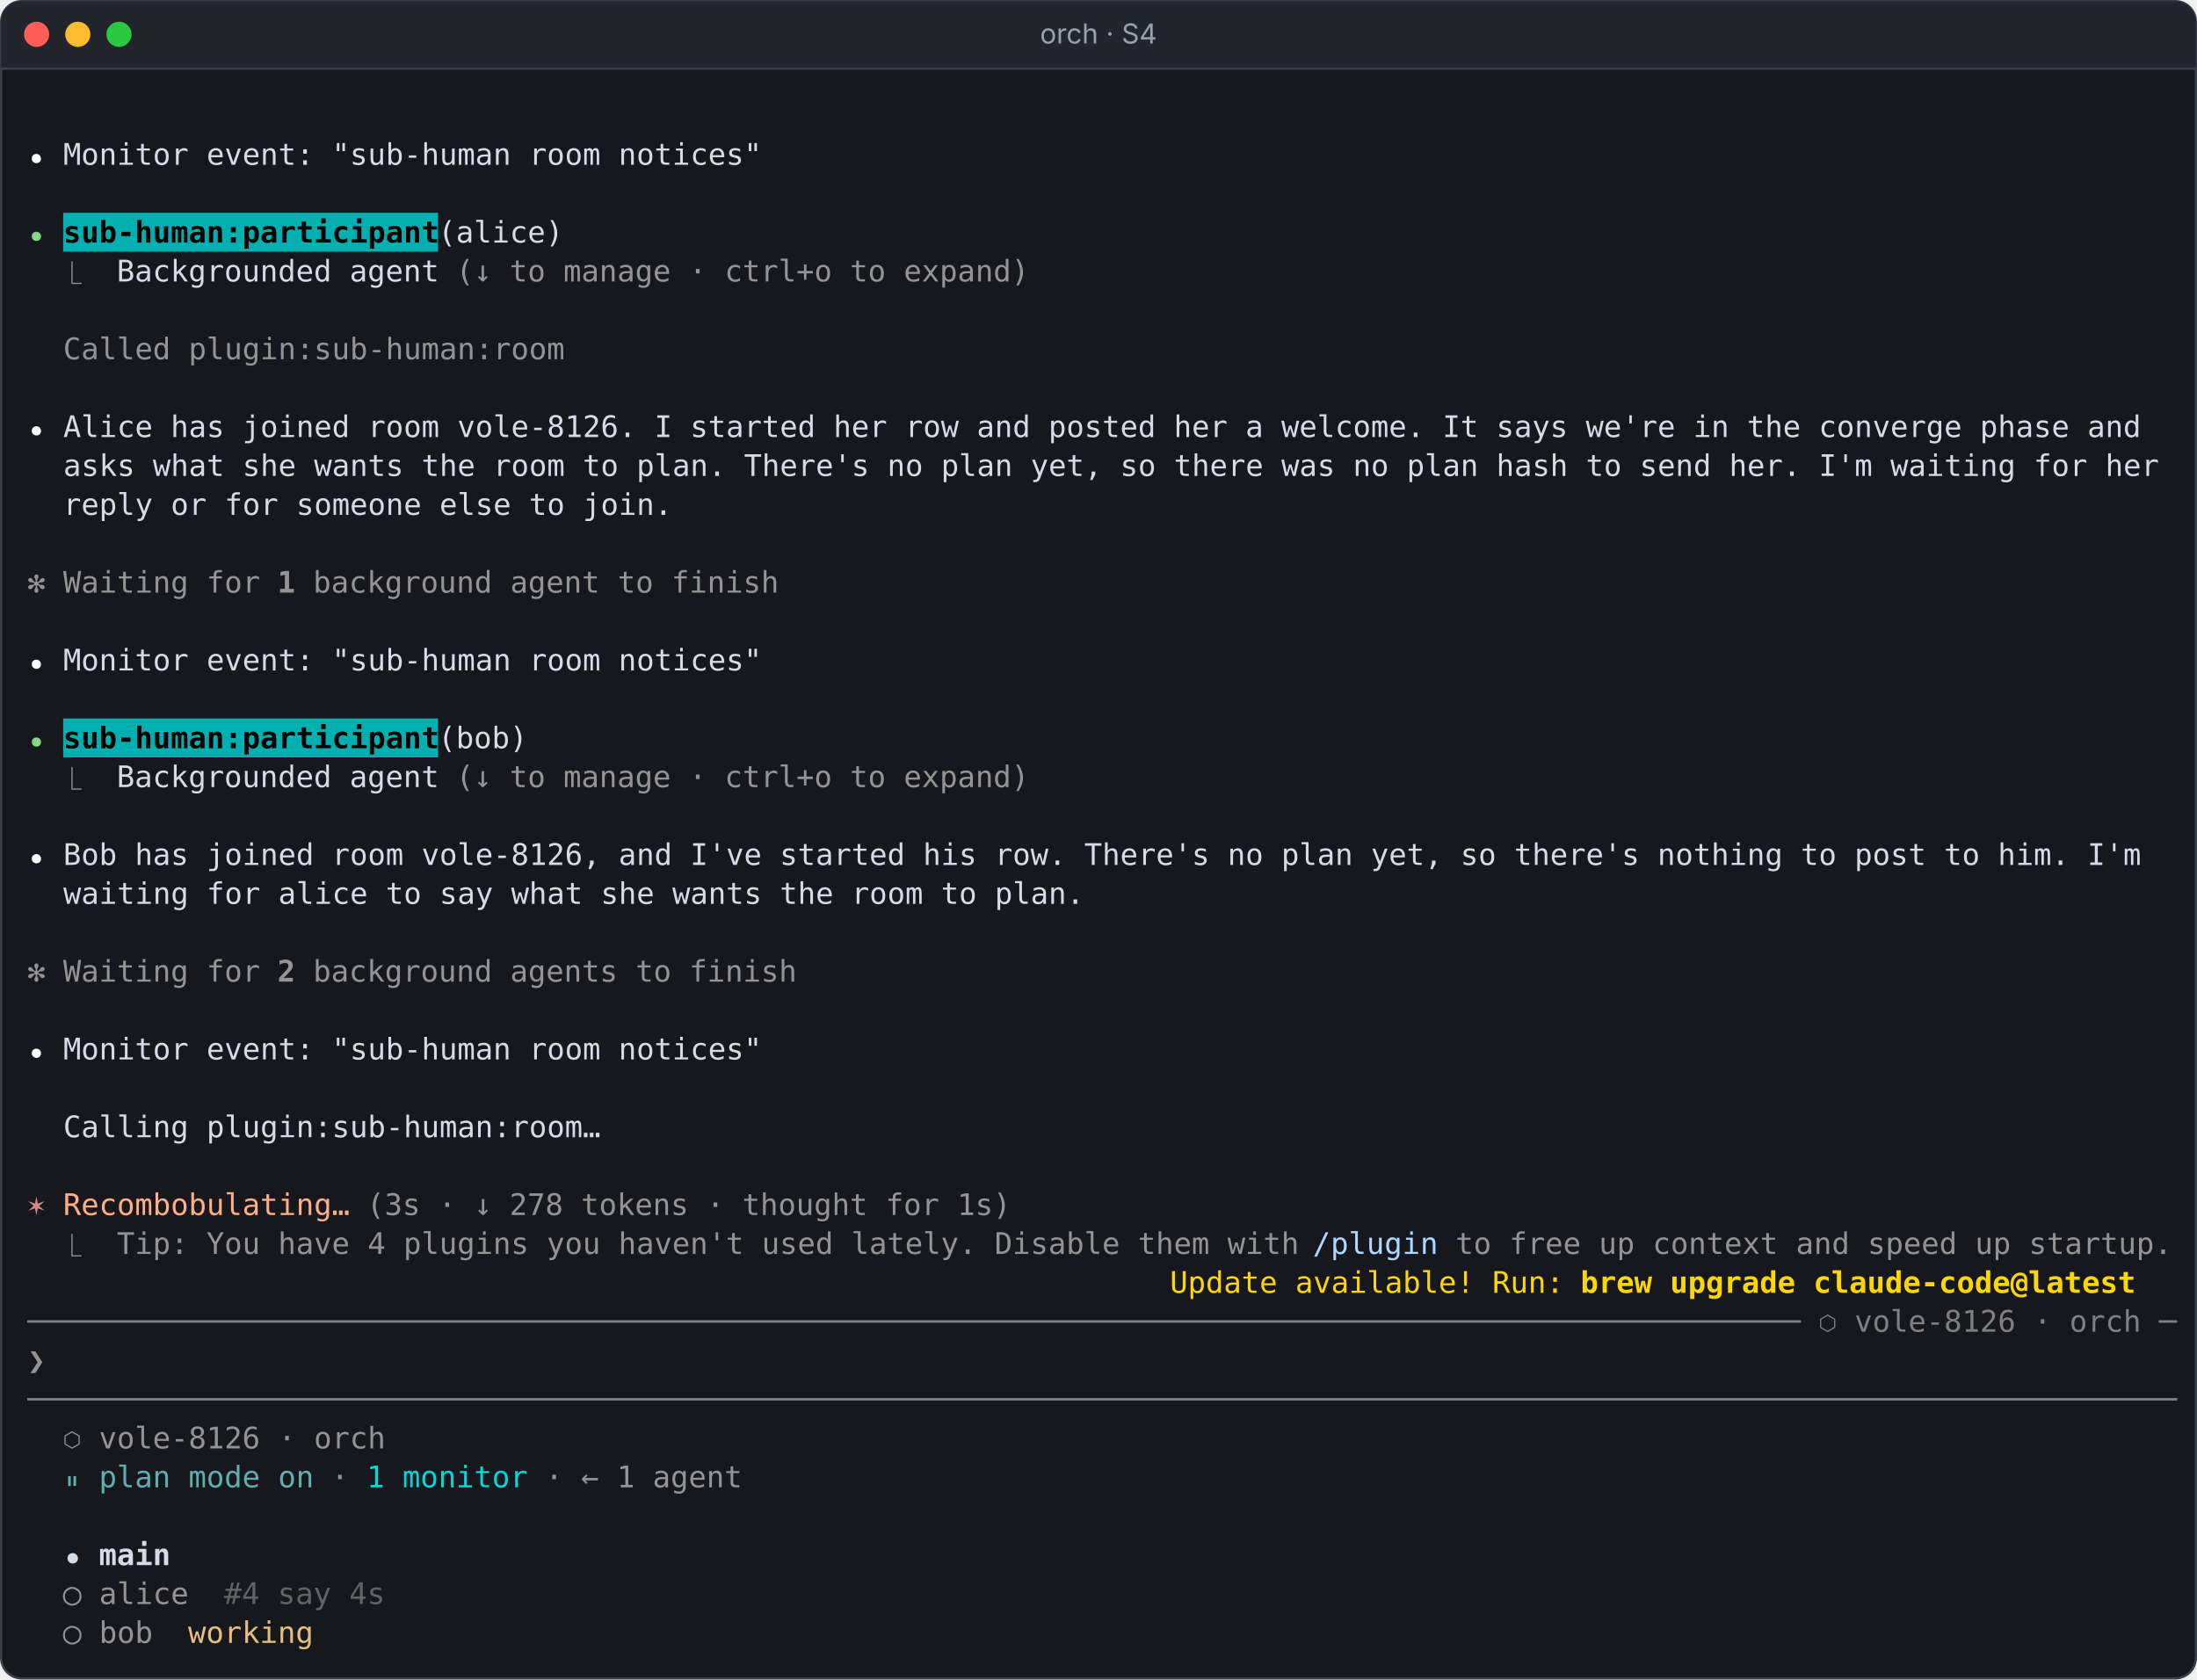
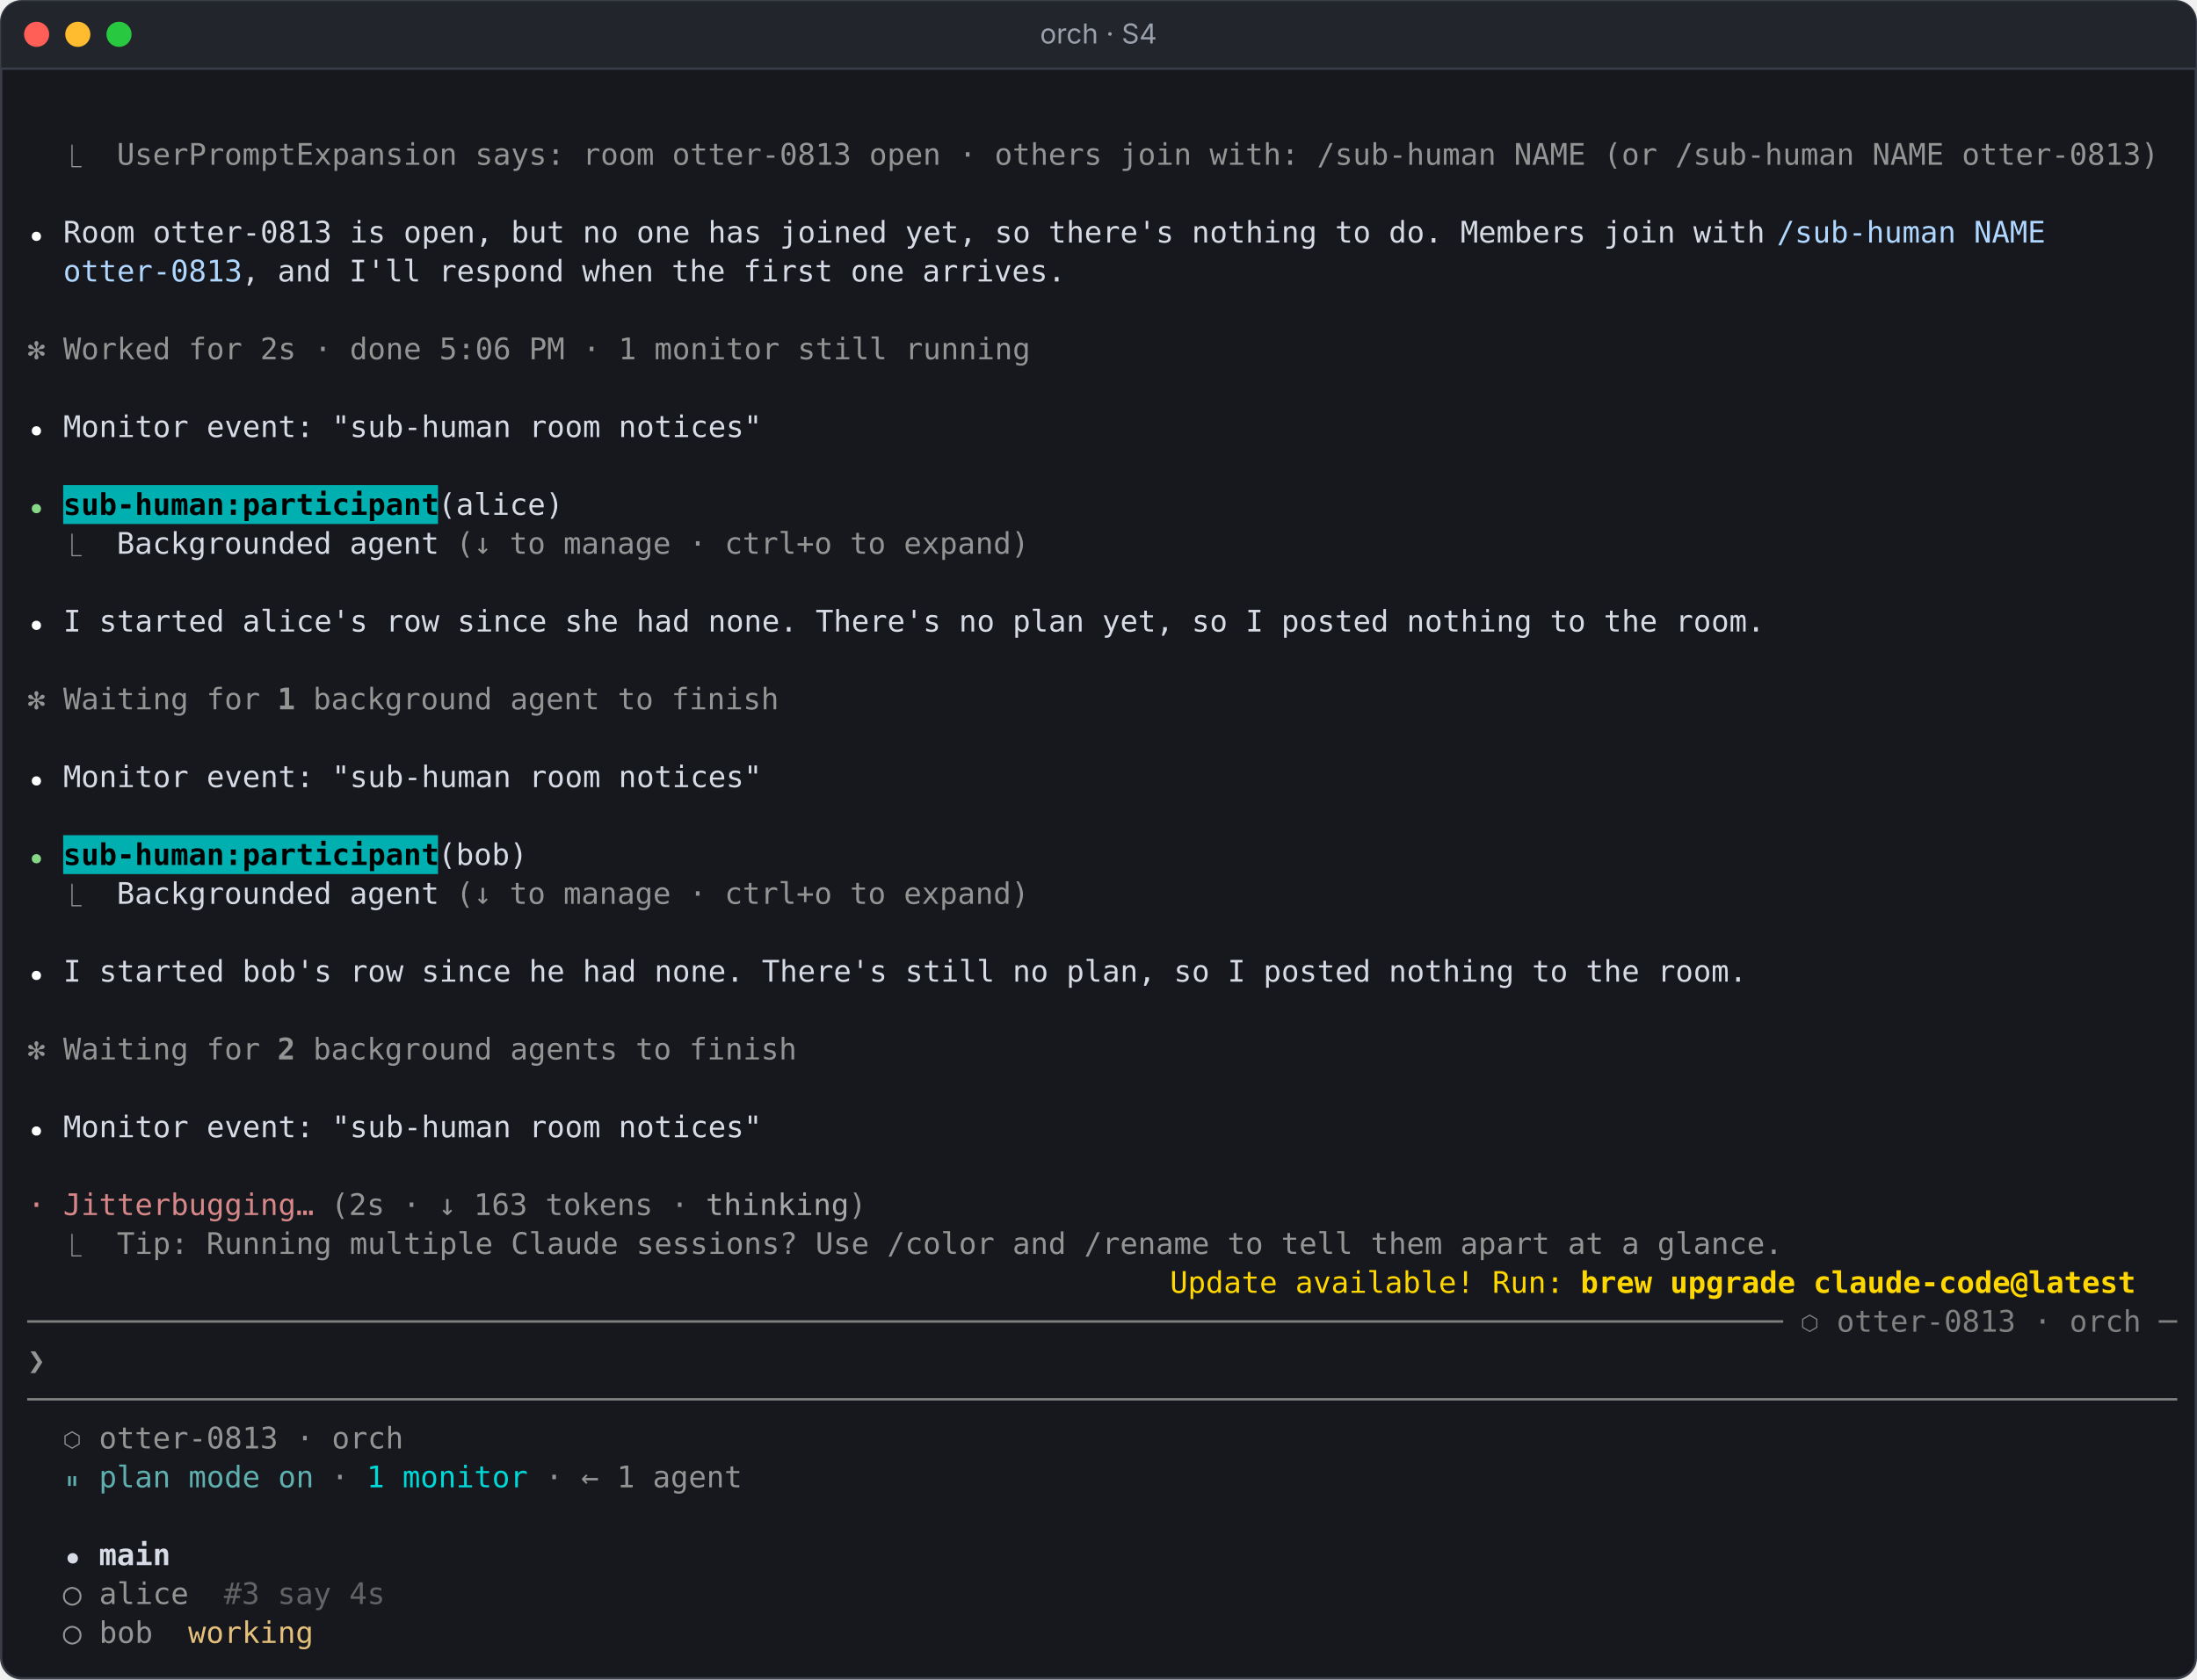
<svg xmlns="http://www.w3.org/2000/svg" viewBox="0 0 960 734" width="960" height="734" role="img" aria-label="orch · S4" font-family="ui-monospace, 'SF Mono', SFMono-Regular, Menlo, Consolas, 'DejaVu Sans Mono', 'Liberation Mono', monospace" font-size="13">
  <rect x="0.5" y="0.5" width="959" height="733" rx="9" fill="#16181d" stroke="#3a3e48" />
  <path d="M0.5 30V9.5a9 9 0 0 1 9-9h941a9 9 0 0 1 9 9V30z" fill="#22252c" />
  <line x1="0.5" y1="30" x2="959.5" y2="30" stroke="#3a3e48" />
  <circle cx="16" cy="15" r="5.5" fill="#ff5f57" />
  <circle cx="34" cy="15" r="5.5" fill="#febc2e" />
  <circle cx="52" cy="15" r="5.5" fill="#28c840" />
  <text x="480" y="19" text-anchor="middle" fill="#9aa1ad" font-size="12" font-family="-apple-system, 'Segoe UI', system-ui, sans-serif">orch · S4</text>
  <g fill="#d6dbe5">
-     <rect x="27.6" y="93" width="163.8" height="17" fill="#00afaf" />
-     <rect x="27.6" y="314" width="163.8" height="17" fill="#00afaf" />
-     <text x="12" y="72" fill="#ffffff" textLength="7.8" lengthAdjust="spacingAndGlyphs" xml:space="preserve">⏺</text>
-     <text x="19.8" y="72" textLength="312" lengthAdjust="spacing" xml:space="preserve"> Monitor event: "sub-human room notices"</text>
-     <text x="12" y="106" fill="#87d787" textLength="7.8" lengthAdjust="spacingAndGlyphs" xml:space="preserve">⏺</text>
-     <text x="27.6" y="106" fill="#000000" font-weight="bold" textLength="163.8" lengthAdjust="spacing" xml:space="preserve">sub-human:participant</text>
-     <text x="191.4" y="106" textLength="54.6" lengthAdjust="spacing" xml:space="preserve">(alice)</text>
-     <text x="12" y="123" fill="#949494" textLength="39" lengthAdjust="spacingAndGlyphs" xml:space="preserve">  ⎿  </text>
-     <text x="51" y="123" textLength="140.4" lengthAdjust="spacing" xml:space="preserve">Backgrounded agent</text>
-     <text x="191.4" y="123" fill="#949494" textLength="257.4" lengthAdjust="spacingAndGlyphs" xml:space="preserve"> (↓ to manage · ctrl+o to expand)</text>
-     <text x="27.6" y="157" fill="#949494" textLength="226.2" lengthAdjust="spacing" xml:space="preserve">Called plugin:sub-human:room </text>
+     <rect x="27.6" y="212" width="163.8" height="17" fill="#00afaf" />
+     <rect x="27.6" y="365" width="163.8" height="17" fill="#00afaf" />
+     <text x="12" y="72" fill="#949494" textLength="928.2" lengthAdjust="spacingAndGlyphs" xml:space="preserve">  ⎿  UserPromptExpansion says: room otter-0813 open · others join with: /sub-human NAME (or /sub-human NAME otter-0813)</text>
+     <text x="12" y="106" fill="#ffffff" textLength="7.8" lengthAdjust="spacingAndGlyphs" xml:space="preserve">⏺</text>
+     <text x="19.8" y="106" textLength="756.6" lengthAdjust="spacing" xml:space="preserve"> Room otter-0813 is open, but no one has joined yet, so there's nothing to do. Members join with </text>
+     <text x="776.4" y="106" fill="#afd7ff" textLength="124.8" lengthAdjust="spacing" xml:space="preserve">/sub-human NAME </text>
+     <text x="27.6" y="123" fill="#afd7ff" textLength="78" lengthAdjust="spacing" xml:space="preserve">otter-0813</text>
+     <text x="105.6" y="123" textLength="358.8" lengthAdjust="spacing" xml:space="preserve">, and I'll respond when the first one arrives.</text>
+     <text x="12" y="157" fill="#949494" textLength="7.8" lengthAdjust="spacingAndGlyphs" xml:space="preserve">✻</text>
+     <text x="27.6" y="157" fill="#949494" textLength="421.2" lengthAdjust="spacingAndGlyphs" xml:space="preserve">Worked for 2s · done 5:06 PM · 1 monitor still running</text>
    <text x="12" y="191" fill="#ffffff" textLength="7.8" lengthAdjust="spacingAndGlyphs" xml:space="preserve">⏺</text>
-     <text x="19.8" y="191" textLength="912.6" lengthAdjust="spacing" xml:space="preserve"> Alice has joined room vole-8126. I started her row and posted her a welcome. It says we're in the converge phase and</text>
-     <text x="12" y="208" textLength="928.2" lengthAdjust="spacing" xml:space="preserve">  asks what she wants the room to plan. There's no plan yet, so there was no plan hash to send her. I'm waiting for her</text>
-     <text x="12" y="225" textLength="280.8" lengthAdjust="spacing" xml:space="preserve">  reply or for someone else to join.</text>
-     <text x="12" y="259" fill="#949494" textLength="7.8" lengthAdjust="spacingAndGlyphs" xml:space="preserve">✻</text>
-     <text x="27.6" y="259" fill="#949494" textLength="93.6" lengthAdjust="spacing" xml:space="preserve">Waiting for </text>
-     <text x="121.2" y="259" fill="#949494" font-weight="bold" xml:space="preserve">1</text>
-     <text x="129" y="259" fill="#949494" textLength="210.6" lengthAdjust="spacing" xml:space="preserve"> background agent to finish</text>
-     <text x="12" y="293" fill="#ffffff" textLength="7.8" lengthAdjust="spacingAndGlyphs" xml:space="preserve">⏺</text>
-     <text x="19.8" y="293" textLength="312" lengthAdjust="spacing" xml:space="preserve"> Monitor event: "sub-human room notices"</text>
-     <text x="12" y="327" fill="#87d787" textLength="7.8" lengthAdjust="spacingAndGlyphs" xml:space="preserve">⏺</text>
-     <text x="27.6" y="327" fill="#000000" font-weight="bold" textLength="163.8" lengthAdjust="spacing" xml:space="preserve">sub-human:participant</text>
-     <text x="191.4" y="327" textLength="39" lengthAdjust="spacing" xml:space="preserve">(bob)</text>
-     <text x="12" y="344" fill="#949494" textLength="39" lengthAdjust="spacingAndGlyphs" xml:space="preserve">  ⎿  </text>
-     <text x="51" y="344" textLength="140.4" lengthAdjust="spacing" xml:space="preserve">Backgrounded agent</text>
-     <text x="191.4" y="344" fill="#949494" textLength="257.4" lengthAdjust="spacingAndGlyphs" xml:space="preserve"> (↓ to manage · ctrl+o to expand)</text>
-     <text x="12" y="378" fill="#ffffff" textLength="7.8" lengthAdjust="spacingAndGlyphs" xml:space="preserve">⏺</text>
-     <text x="19.8" y="378" textLength="912.6" lengthAdjust="spacing" xml:space="preserve"> Bob has joined room vole-8126, and I've started his row. There's no plan yet, so there's nothing to post to him. I'm</text>
-     <text x="12" y="395" textLength="460.2" lengthAdjust="spacing" xml:space="preserve">  waiting for alice to say what she wants the room to plan.</text>
-     <text x="12" y="429" fill="#949494" textLength="7.8" lengthAdjust="spacingAndGlyphs" xml:space="preserve">✻</text>
-     <text x="27.6" y="429" fill="#949494" textLength="93.6" lengthAdjust="spacing" xml:space="preserve">Waiting for </text>
-     <text x="121.2" y="429" fill="#949494" font-weight="bold" xml:space="preserve">2</text>
-     <text x="129" y="429" fill="#949494" textLength="218.4" lengthAdjust="spacing" xml:space="preserve"> background agents to finish</text>
-     <text x="12" y="463" fill="#ffffff" textLength="7.8" lengthAdjust="spacingAndGlyphs" xml:space="preserve">⏺</text>
-     <text x="19.8" y="463" textLength="312" lengthAdjust="spacing" xml:space="preserve"> Monitor event: "sub-human room notices"</text>
-     <text x="19.8" y="497" textLength="241.8" lengthAdjust="spacingAndGlyphs" xml:space="preserve"> Calling plugin:sub-human:room…</text>
-     <text x="12" y="531" fill="#d78787" textLength="7.8" lengthAdjust="spacingAndGlyphs" xml:space="preserve">✶</text>
-     <text x="27.6" y="531" fill="#ffaf87" textLength="124.8" lengthAdjust="spacingAndGlyphs" xml:space="preserve">Recombobulating…</text>
-     <text x="160.2" y="531" fill="#949494" textLength="54.6" lengthAdjust="spacingAndGlyphs" xml:space="preserve">(3s · ↓</text>
-     <text x="222.6" y="531" fill="#949494" textLength="218.4" lengthAdjust="spacingAndGlyphs" xml:space="preserve">278 tokens · thought for 1s)</text>
-     <text x="12" y="548" fill="#949494" textLength="561.6" lengthAdjust="spacingAndGlyphs" xml:space="preserve">  ⎿  Tip: You have 4 plugins you haven't used lately. Disable them with </text>
-     <text x="573.6" y="548" fill="#afd7ff" textLength="54.6" lengthAdjust="spacing" xml:space="preserve">/plugin</text>
-     <text x="628.2" y="548" fill="#949494" textLength="319.8" lengthAdjust="spacing" xml:space="preserve"> to free up context and speed up startup.</text>
+     <text x="19.8" y="191" textLength="312" lengthAdjust="spacing" xml:space="preserve"> Monitor event: "sub-human room notices"</text>
+     <text x="12" y="225" fill="#87d787" textLength="7.8" lengthAdjust="spacingAndGlyphs" xml:space="preserve">⏺</text>
+     <text x="27.6" y="225" fill="#000000" font-weight="bold" textLength="163.8" lengthAdjust="spacing" xml:space="preserve">sub-human:participant</text>
+     <text x="191.4" y="225" textLength="54.6" lengthAdjust="spacing" xml:space="preserve">(alice)</text>
+     <text x="12" y="242" fill="#949494" textLength="39" lengthAdjust="spacingAndGlyphs" xml:space="preserve">  ⎿  </text>
+     <text x="51" y="242" textLength="140.4" lengthAdjust="spacing" xml:space="preserve">Backgrounded agent</text>
+     <text x="191.4" y="242" fill="#949494" textLength="257.4" lengthAdjust="spacingAndGlyphs" xml:space="preserve"> (↓ to manage · ctrl+o to expand)</text>
+     <text x="12" y="276" fill="#ffffff" textLength="7.8" lengthAdjust="spacingAndGlyphs" xml:space="preserve">⏺</text>
+     <text x="19.8" y="276" textLength="748.8" lengthAdjust="spacing" xml:space="preserve"> I started alice's row since she had none. There's no plan yet, so I posted nothing to the room.</text>
+     <text x="12" y="310" fill="#949494" textLength="7.8" lengthAdjust="spacingAndGlyphs" xml:space="preserve">✻</text>
+     <text x="27.6" y="310" fill="#949494" textLength="93.6" lengthAdjust="spacing" xml:space="preserve">Waiting for </text>
+     <text x="121.2" y="310" fill="#949494" font-weight="bold" xml:space="preserve">1</text>
+     <text x="129" y="310" fill="#949494" textLength="210.6" lengthAdjust="spacing" xml:space="preserve"> background agent to finish</text>
+     <text x="12" y="344" fill="#ffffff" textLength="7.8" lengthAdjust="spacingAndGlyphs" xml:space="preserve">⏺</text>
+     <text x="19.8" y="344" textLength="312" lengthAdjust="spacing" xml:space="preserve"> Monitor event: "sub-human room notices"</text>
+     <text x="12" y="378" fill="#87d787" textLength="7.8" lengthAdjust="spacingAndGlyphs" xml:space="preserve">⏺</text>
+     <text x="27.6" y="378" fill="#000000" font-weight="bold" textLength="163.8" lengthAdjust="spacing" xml:space="preserve">sub-human:participant</text>
+     <text x="191.4" y="378" textLength="39" lengthAdjust="spacing" xml:space="preserve">(bob)</text>
+     <text x="12" y="395" fill="#949494" textLength="39" lengthAdjust="spacingAndGlyphs" xml:space="preserve">  ⎿  </text>
+     <text x="51" y="395" textLength="140.4" lengthAdjust="spacing" xml:space="preserve">Backgrounded agent</text>
+     <text x="191.4" y="395" fill="#949494" textLength="257.4" lengthAdjust="spacingAndGlyphs" xml:space="preserve"> (↓ to manage · ctrl+o to expand)</text>
+     <text x="12" y="429" fill="#ffffff" textLength="7.8" lengthAdjust="spacingAndGlyphs" xml:space="preserve">⏺</text>
+     <text x="19.8" y="429" textLength="741" lengthAdjust="spacing" xml:space="preserve"> I started bob's row since he had none. There's still no plan, so I posted nothing to the room.</text>
+     <text x="12" y="463" fill="#949494" textLength="7.8" lengthAdjust="spacingAndGlyphs" xml:space="preserve">✻</text>
+     <text x="27.6" y="463" fill="#949494" textLength="93.6" lengthAdjust="spacing" xml:space="preserve">Waiting for </text>
+     <text x="121.2" y="463" fill="#949494" font-weight="bold" xml:space="preserve">2</text>
+     <text x="129" y="463" fill="#949494" textLength="218.4" lengthAdjust="spacing" xml:space="preserve"> background agents to finish</text>
+     <text x="12" y="497" fill="#ffffff" textLength="7.8" lengthAdjust="spacingAndGlyphs" xml:space="preserve">⏺</text>
+     <text x="19.8" y="497" textLength="312" lengthAdjust="spacing" xml:space="preserve"> Monitor event: "sub-human room notices"</text>
+     <text x="12" y="531" fill="#d78787" textLength="7.8" lengthAdjust="spacingAndGlyphs" xml:space="preserve">·</text>
+     <text x="27.6" y="531" fill="#d78787" textLength="117" lengthAdjust="spacingAndGlyphs" xml:space="preserve">Jitterbugging… </text>
+     <text x="144.6" y="531" fill="#949494" textLength="54.6" lengthAdjust="spacingAndGlyphs" xml:space="preserve">(2s · ↓</text>
+     <text x="207" y="531" fill="#949494" textLength="101.4" lengthAdjust="spacingAndGlyphs" xml:space="preserve">163 tokens · </text>
+     <text x="308.4" y="531" fill="#a8a8a8" textLength="62.4" lengthAdjust="spacing" xml:space="preserve">thinking</text>
+     <text x="370.8" y="531" fill="#949494" xml:space="preserve">)</text>
+     <text x="12" y="548" fill="#949494" textLength="764.4" lengthAdjust="spacingAndGlyphs" xml:space="preserve">  ⎿  Tip: Running multiple Claude sessions? Use /color and /rename to tell them apart at a glance.</text>
    <text x="511.2" y="565" fill="#ffd700" textLength="179.4" lengthAdjust="spacing" xml:space="preserve">Update available! Run: </text>
    <text x="690.6" y="565" fill="#ffd700" font-weight="bold" textLength="241.8" lengthAdjust="spacing" xml:space="preserve">brew upgrade claude-code@latest</text>
-     <text x="12" y="582" fill="#808080" textLength="936" lengthAdjust="spacingAndGlyphs" xml:space="preserve">─────────────────────────────────────────────────────────────────────────────────────────────────── ⬡ vole-8126 · orch ─</text>
+     <text x="12" y="582" fill="#808080" textLength="936" lengthAdjust="spacingAndGlyphs" xml:space="preserve">────────────────────────────────────────────────────────────────────────────────────────────────── ⬡ otter-0813 · orch ─</text>
    <text x="12" y="599" fill="#949494" textLength="15.6" lengthAdjust="spacingAndGlyphs" xml:space="preserve">❯ </text>
    <text x="12" y="616" fill="#808080" textLength="936" lengthAdjust="spacingAndGlyphs" xml:space="preserve">────────────────────────────────────────────────────────────────────────────────────────────────────────────────────────</text>
-     <text x="27.6" y="633" fill="#949494" textLength="140.4" lengthAdjust="spacingAndGlyphs" xml:space="preserve">⬡ vole-8126 · orch</text>
+     <text x="27.6" y="633" fill="#949494" textLength="148.2" lengthAdjust="spacingAndGlyphs" xml:space="preserve">⬡ otter-0813 · orch</text>
    <text x="27.6" y="650" fill="#5fafaf" textLength="109.2" lengthAdjust="spacingAndGlyphs" xml:space="preserve">⏸ plan mode on</text>
    <text x="136.8" y="650" fill="#949494" textLength="23.4" lengthAdjust="spacingAndGlyphs" xml:space="preserve"> · </text>
    <text x="160.2" y="650" fill="#00d7d7" textLength="70.2" lengthAdjust="spacing" xml:space="preserve">1 monitor</text>
    <text x="230.4" y="650" fill="#949494" textLength="93.6" lengthAdjust="spacingAndGlyphs" xml:space="preserve"> · ← 1 agent</text>
    <text x="12" y="684" font-weight="bold" textLength="62.4" lengthAdjust="spacingAndGlyphs" xml:space="preserve">  ⏺ main</text>
    <text x="12" y="701" fill="#949494" textLength="85.8" lengthAdjust="spacingAndGlyphs" xml:space="preserve">  ◯ alice  </text>
-     <text x="97.8" y="701" fill="#949494" opacity="0.6" textLength="70.2" lengthAdjust="spacing" xml:space="preserve">#4 say 4s</text>
+     <text x="97.8" y="701" fill="#949494" opacity="0.6" textLength="70.2" lengthAdjust="spacing" xml:space="preserve">#3 say 4s</text>
    <text x="12" y="718" fill="#949494" textLength="70.2" lengthAdjust="spacingAndGlyphs" xml:space="preserve">  ◯ bob  </text>
    <text x="82.2" y="718" fill="#e5c07b" textLength="54.6" lengthAdjust="spacing" xml:space="preserve">working</text>
  </g>
</svg>
